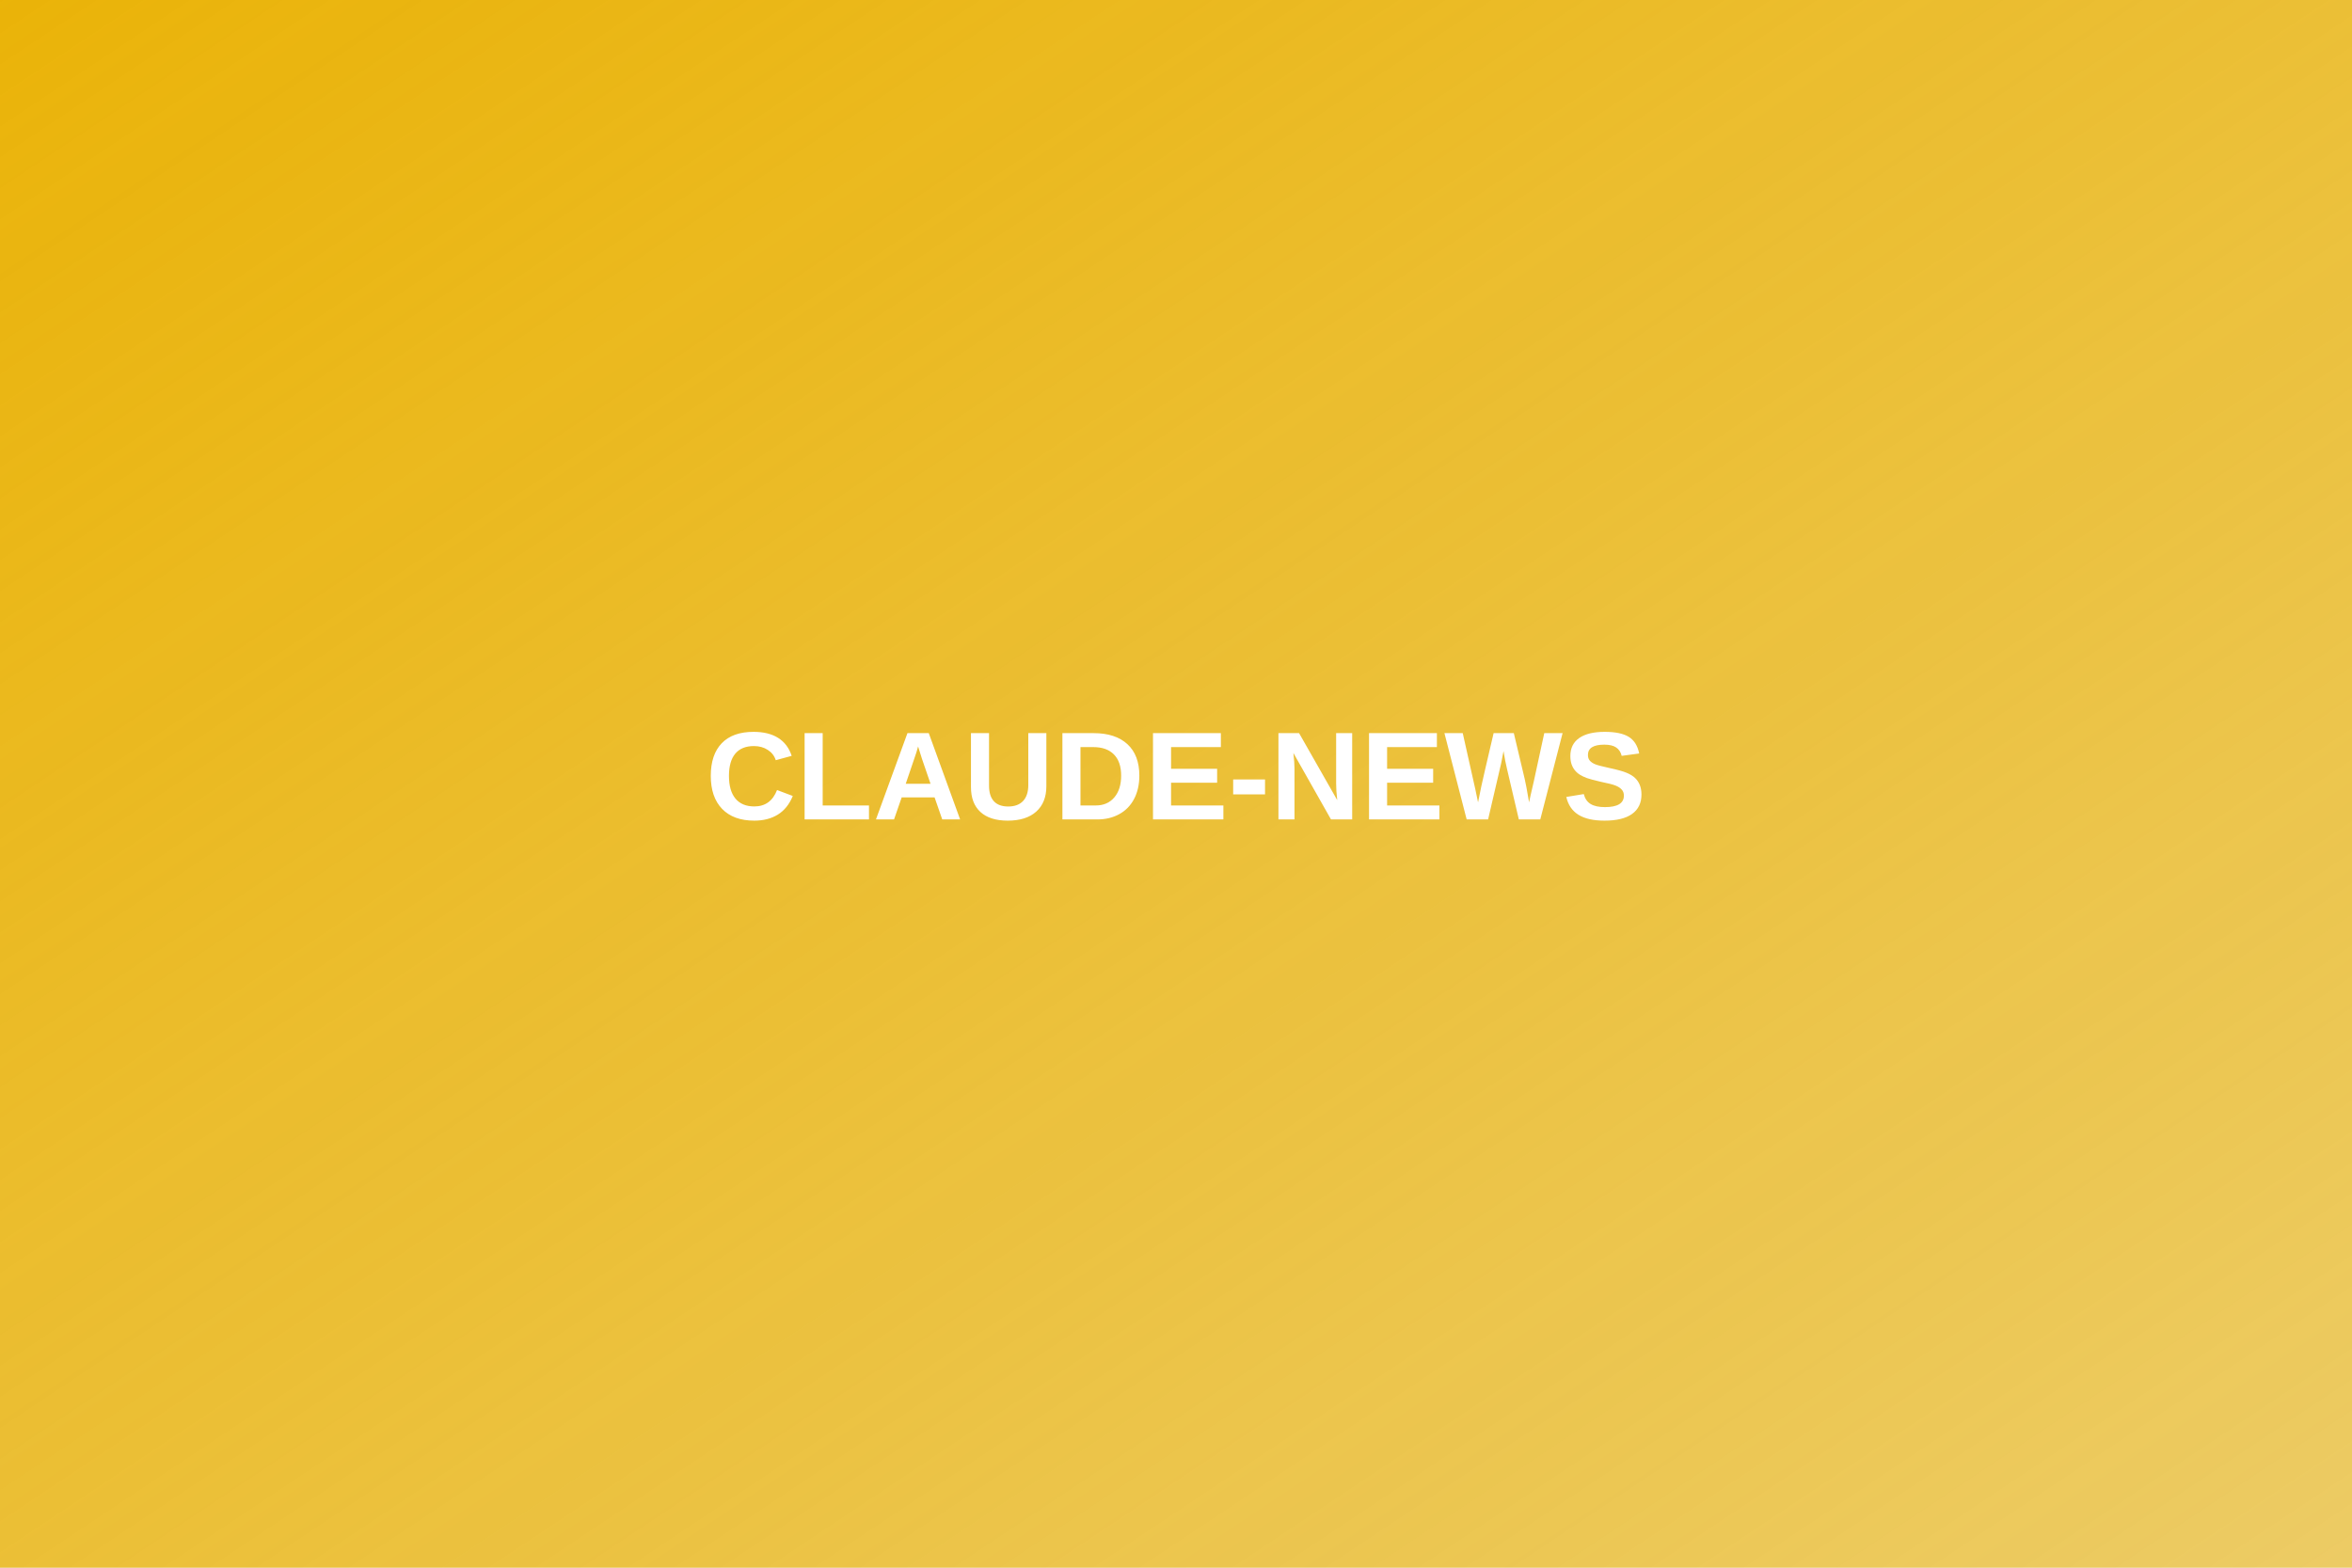
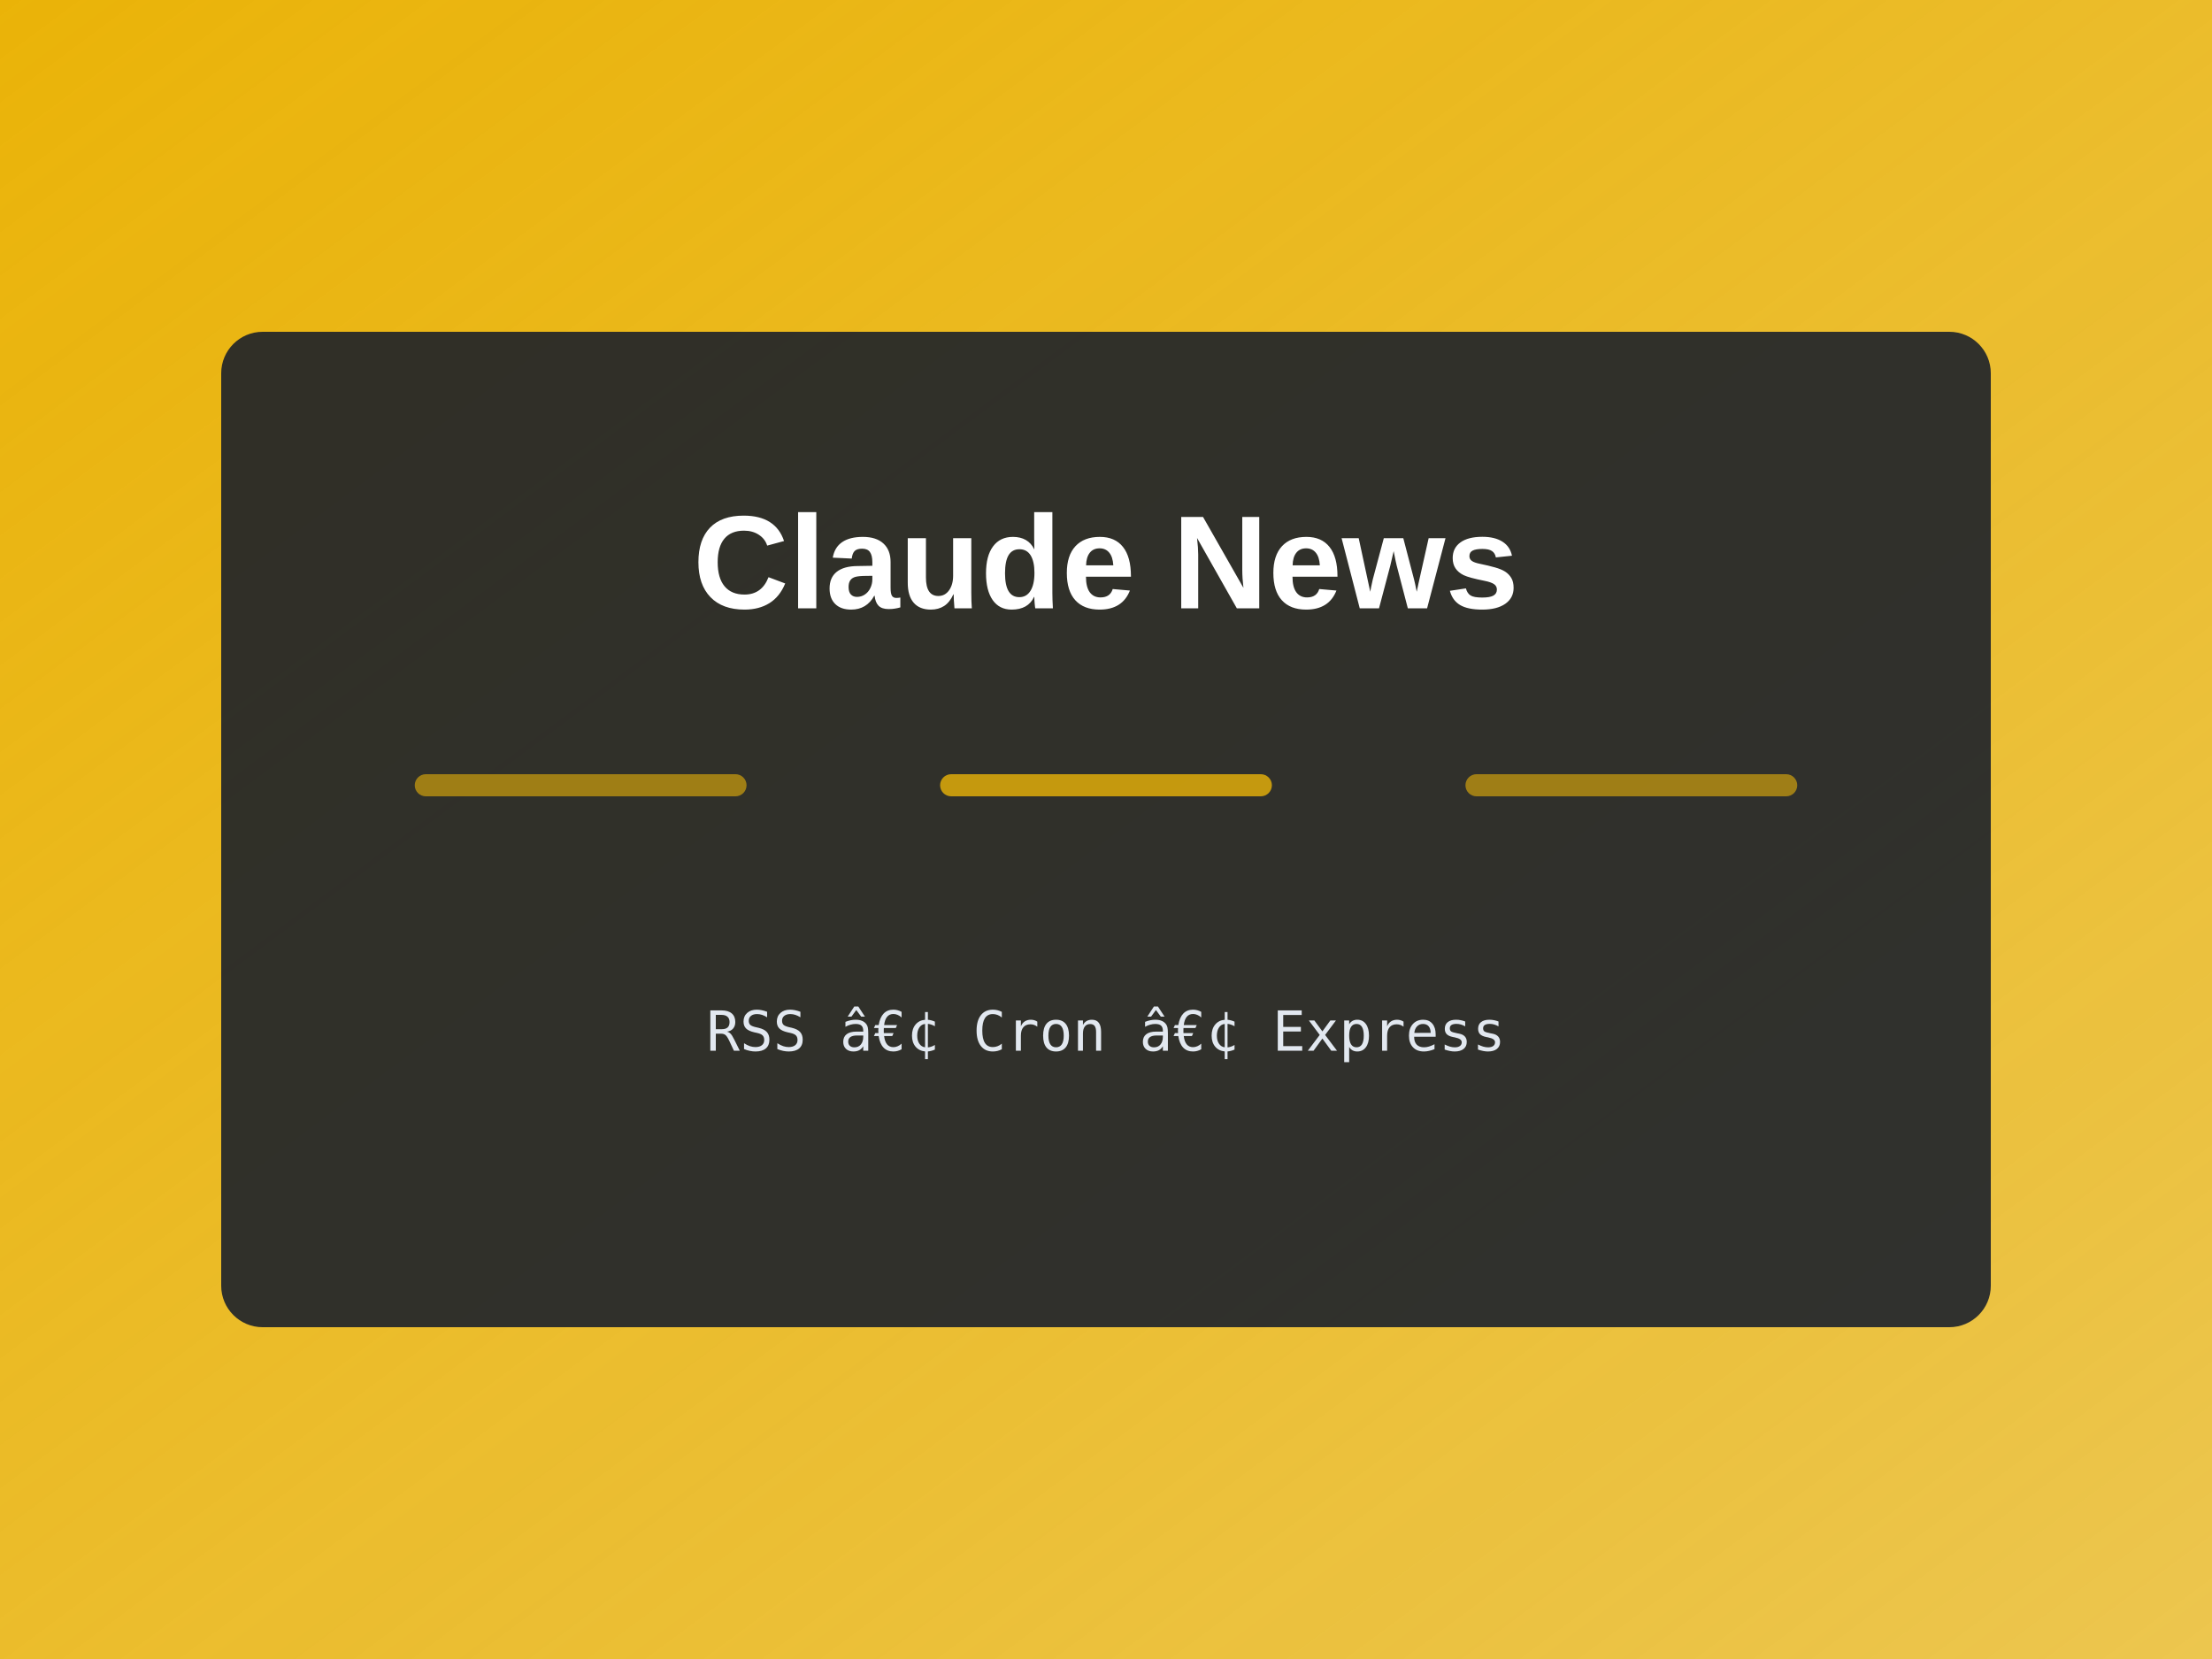
- <svg xmlns="http://www.w3.org/2000/svg" width="600" height="400">
+ <svg xmlns="http://www.w3.org/2000/svg" width="800" height="600">
  <defs>
-     <linearGradient id="grad16" x1="0%" y1="0%" x2="100%" y2="100%">
+     <linearGradient id="grad-claude-news" x1="0%" y1="0%" x2="100%" y2="100%">
      <stop offset="0%" style="stop-color:#eab308;stop-opacity:1" />
-       <stop offset="100%" style="stop-color:#eab308;stop-opacity:0.6" />
+       <stop offset="100%" style="stop-color:#eab308;stop-opacity:0.7" />
    </linearGradient>
  </defs>
-   <rect width="600" height="400" fill="url(#grad16)" />
-   <text x="50%" y="50%" dominant-baseline="middle" text-anchor="middle" fill="white" font-size="32" font-family="Arial, sans-serif" font-weight="bold">CLAUDE-NEWS</text>
+   <rect width="800" height="600" fill="url(#grad-claude-news)" />
+   <rect x="80" y="120" width="640" height="360" rx="15" fill="#0f172a" opacity="0.85" />
+   <text x="400" y="220" text-anchor="middle" fill="#ffffff" font-size="48" font-family="Arial, sans-serif" font-weight="bold">Claude News</text>
+   <text x="400" y="380" text-anchor="middle" fill="#e2e8f0" font-size="20" font-family="monospace">RSS â€¢ Cron â€¢ Express</text>
+   <rect x="150" y="280" width="120" height="8" rx="4" fill="#eab308" opacity="0.6" />
+   <rect x="340" y="280" width="120" height="8" rx="4" fill="#eab308" opacity="0.8" />
+   <rect x="530" y="280" width="120" height="8" rx="4" fill="#eab308" opacity="0.6" />
</svg>
